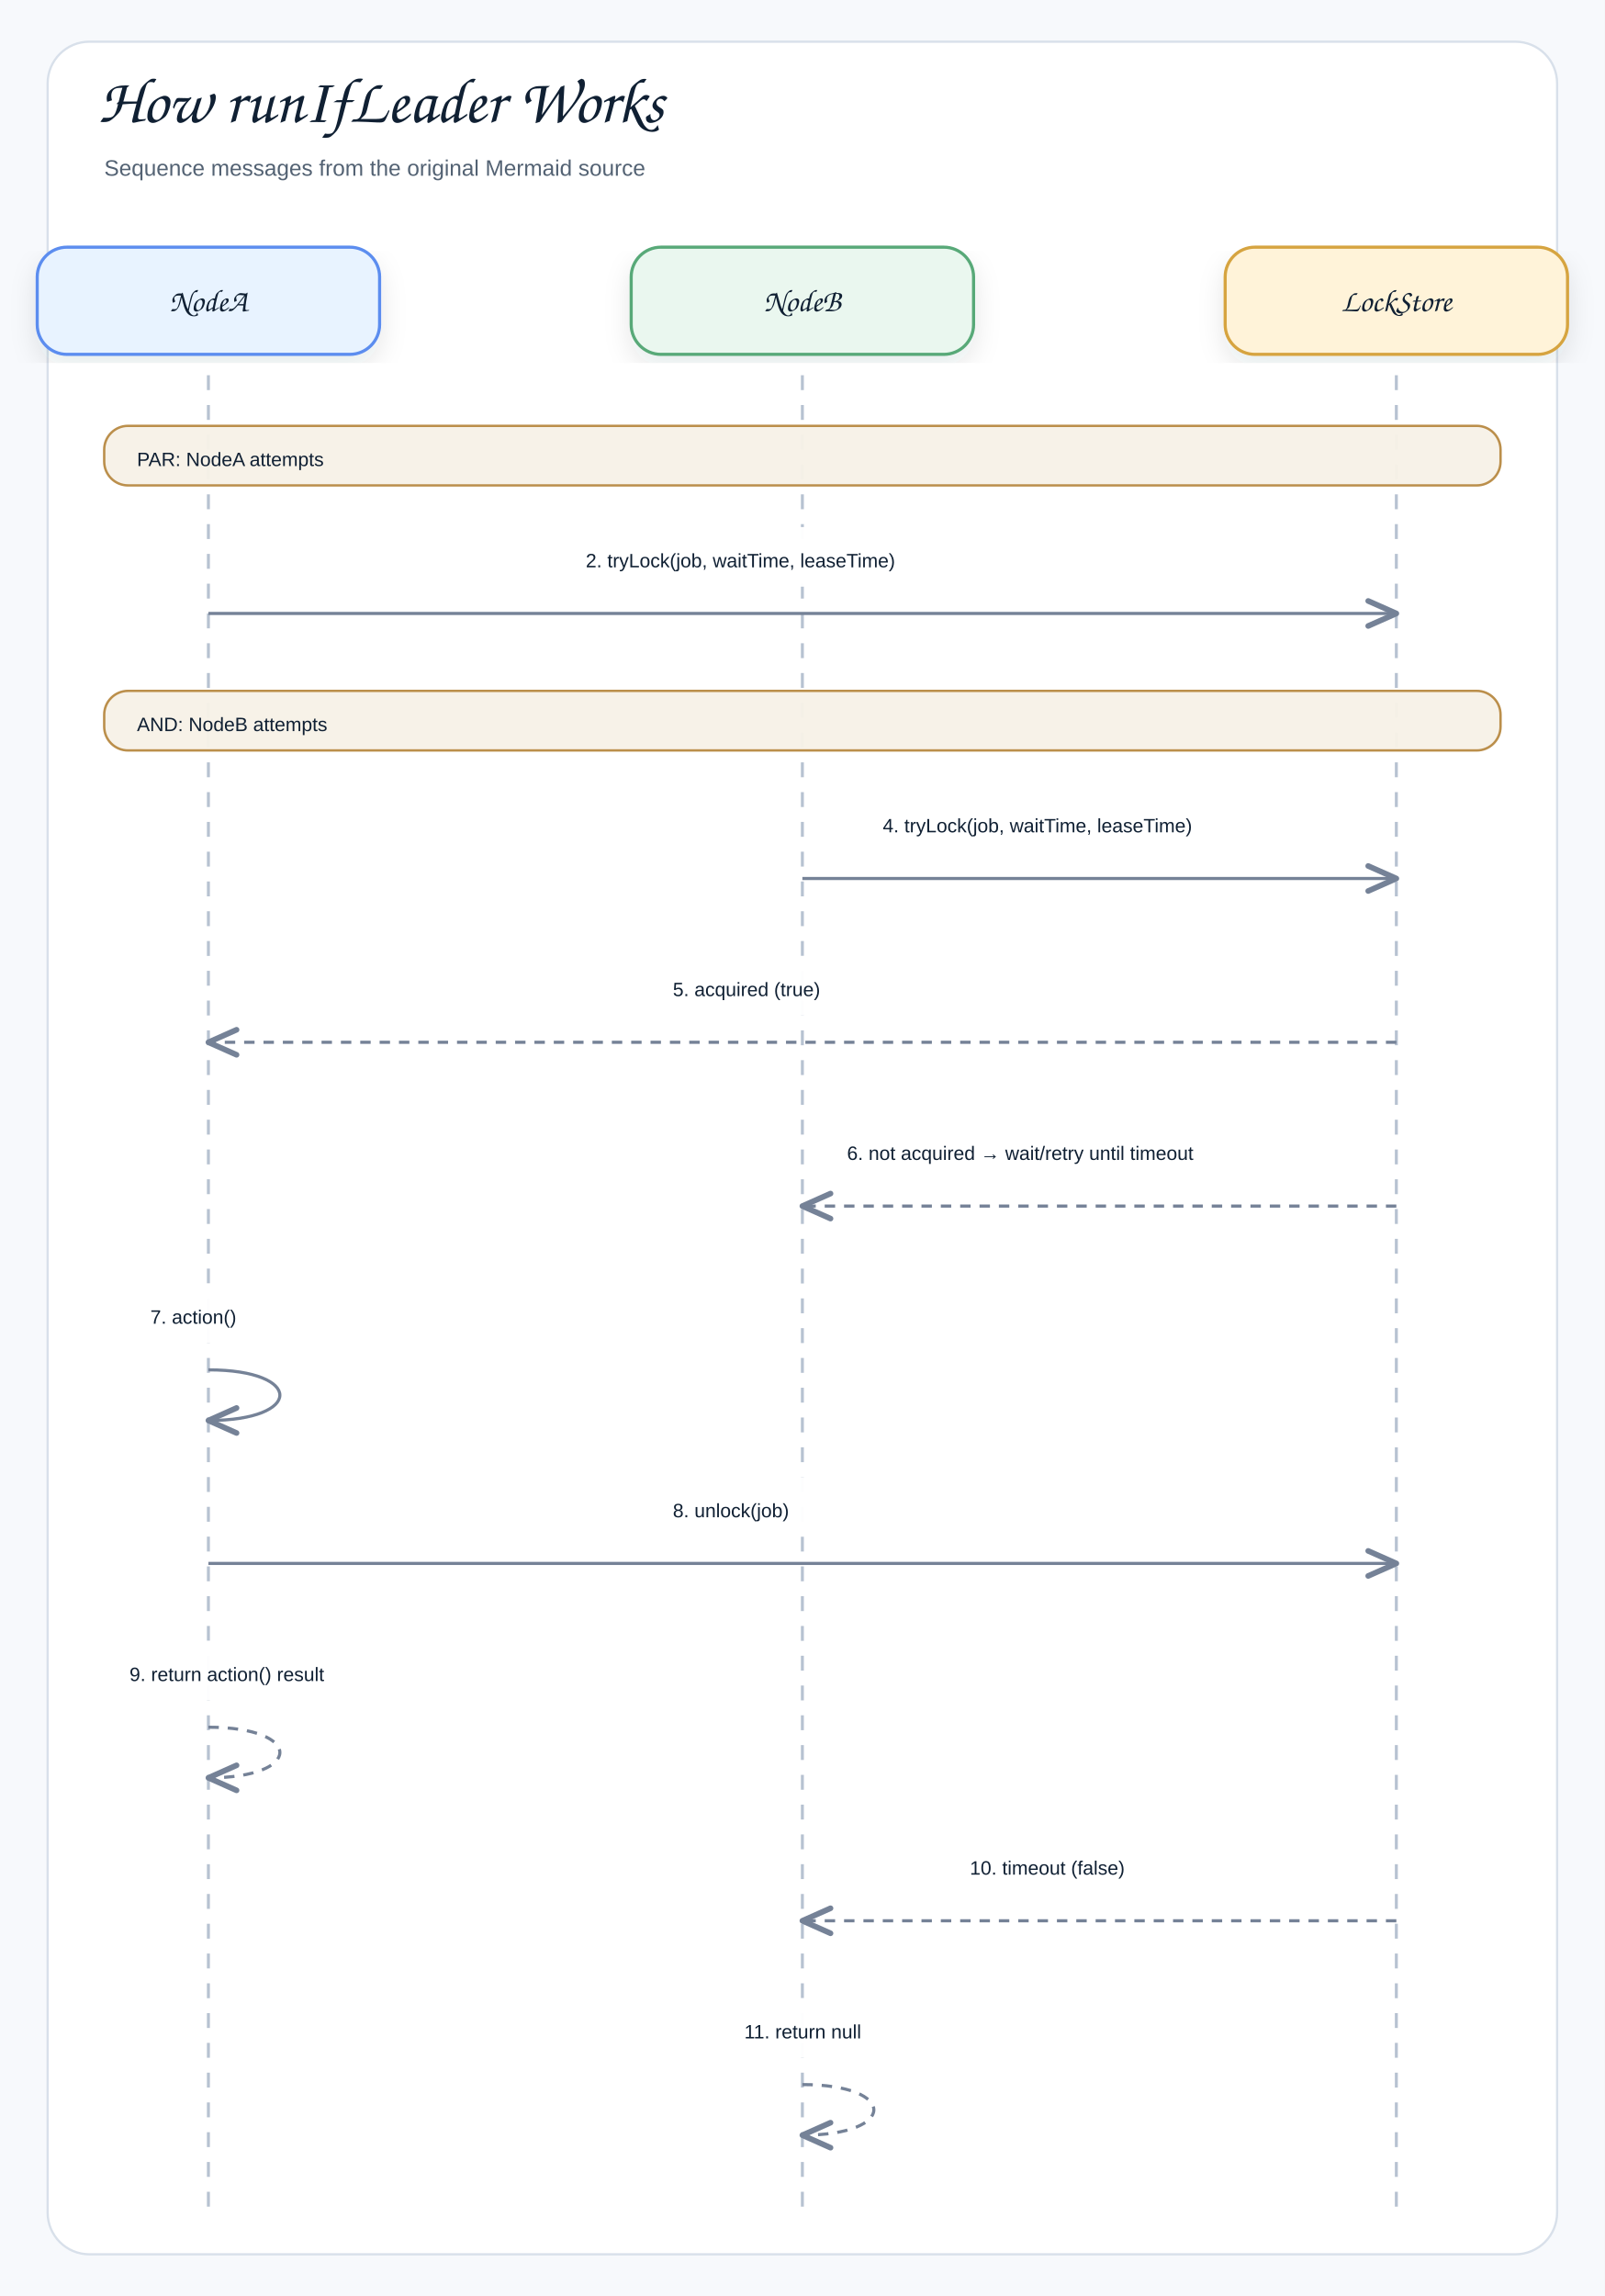
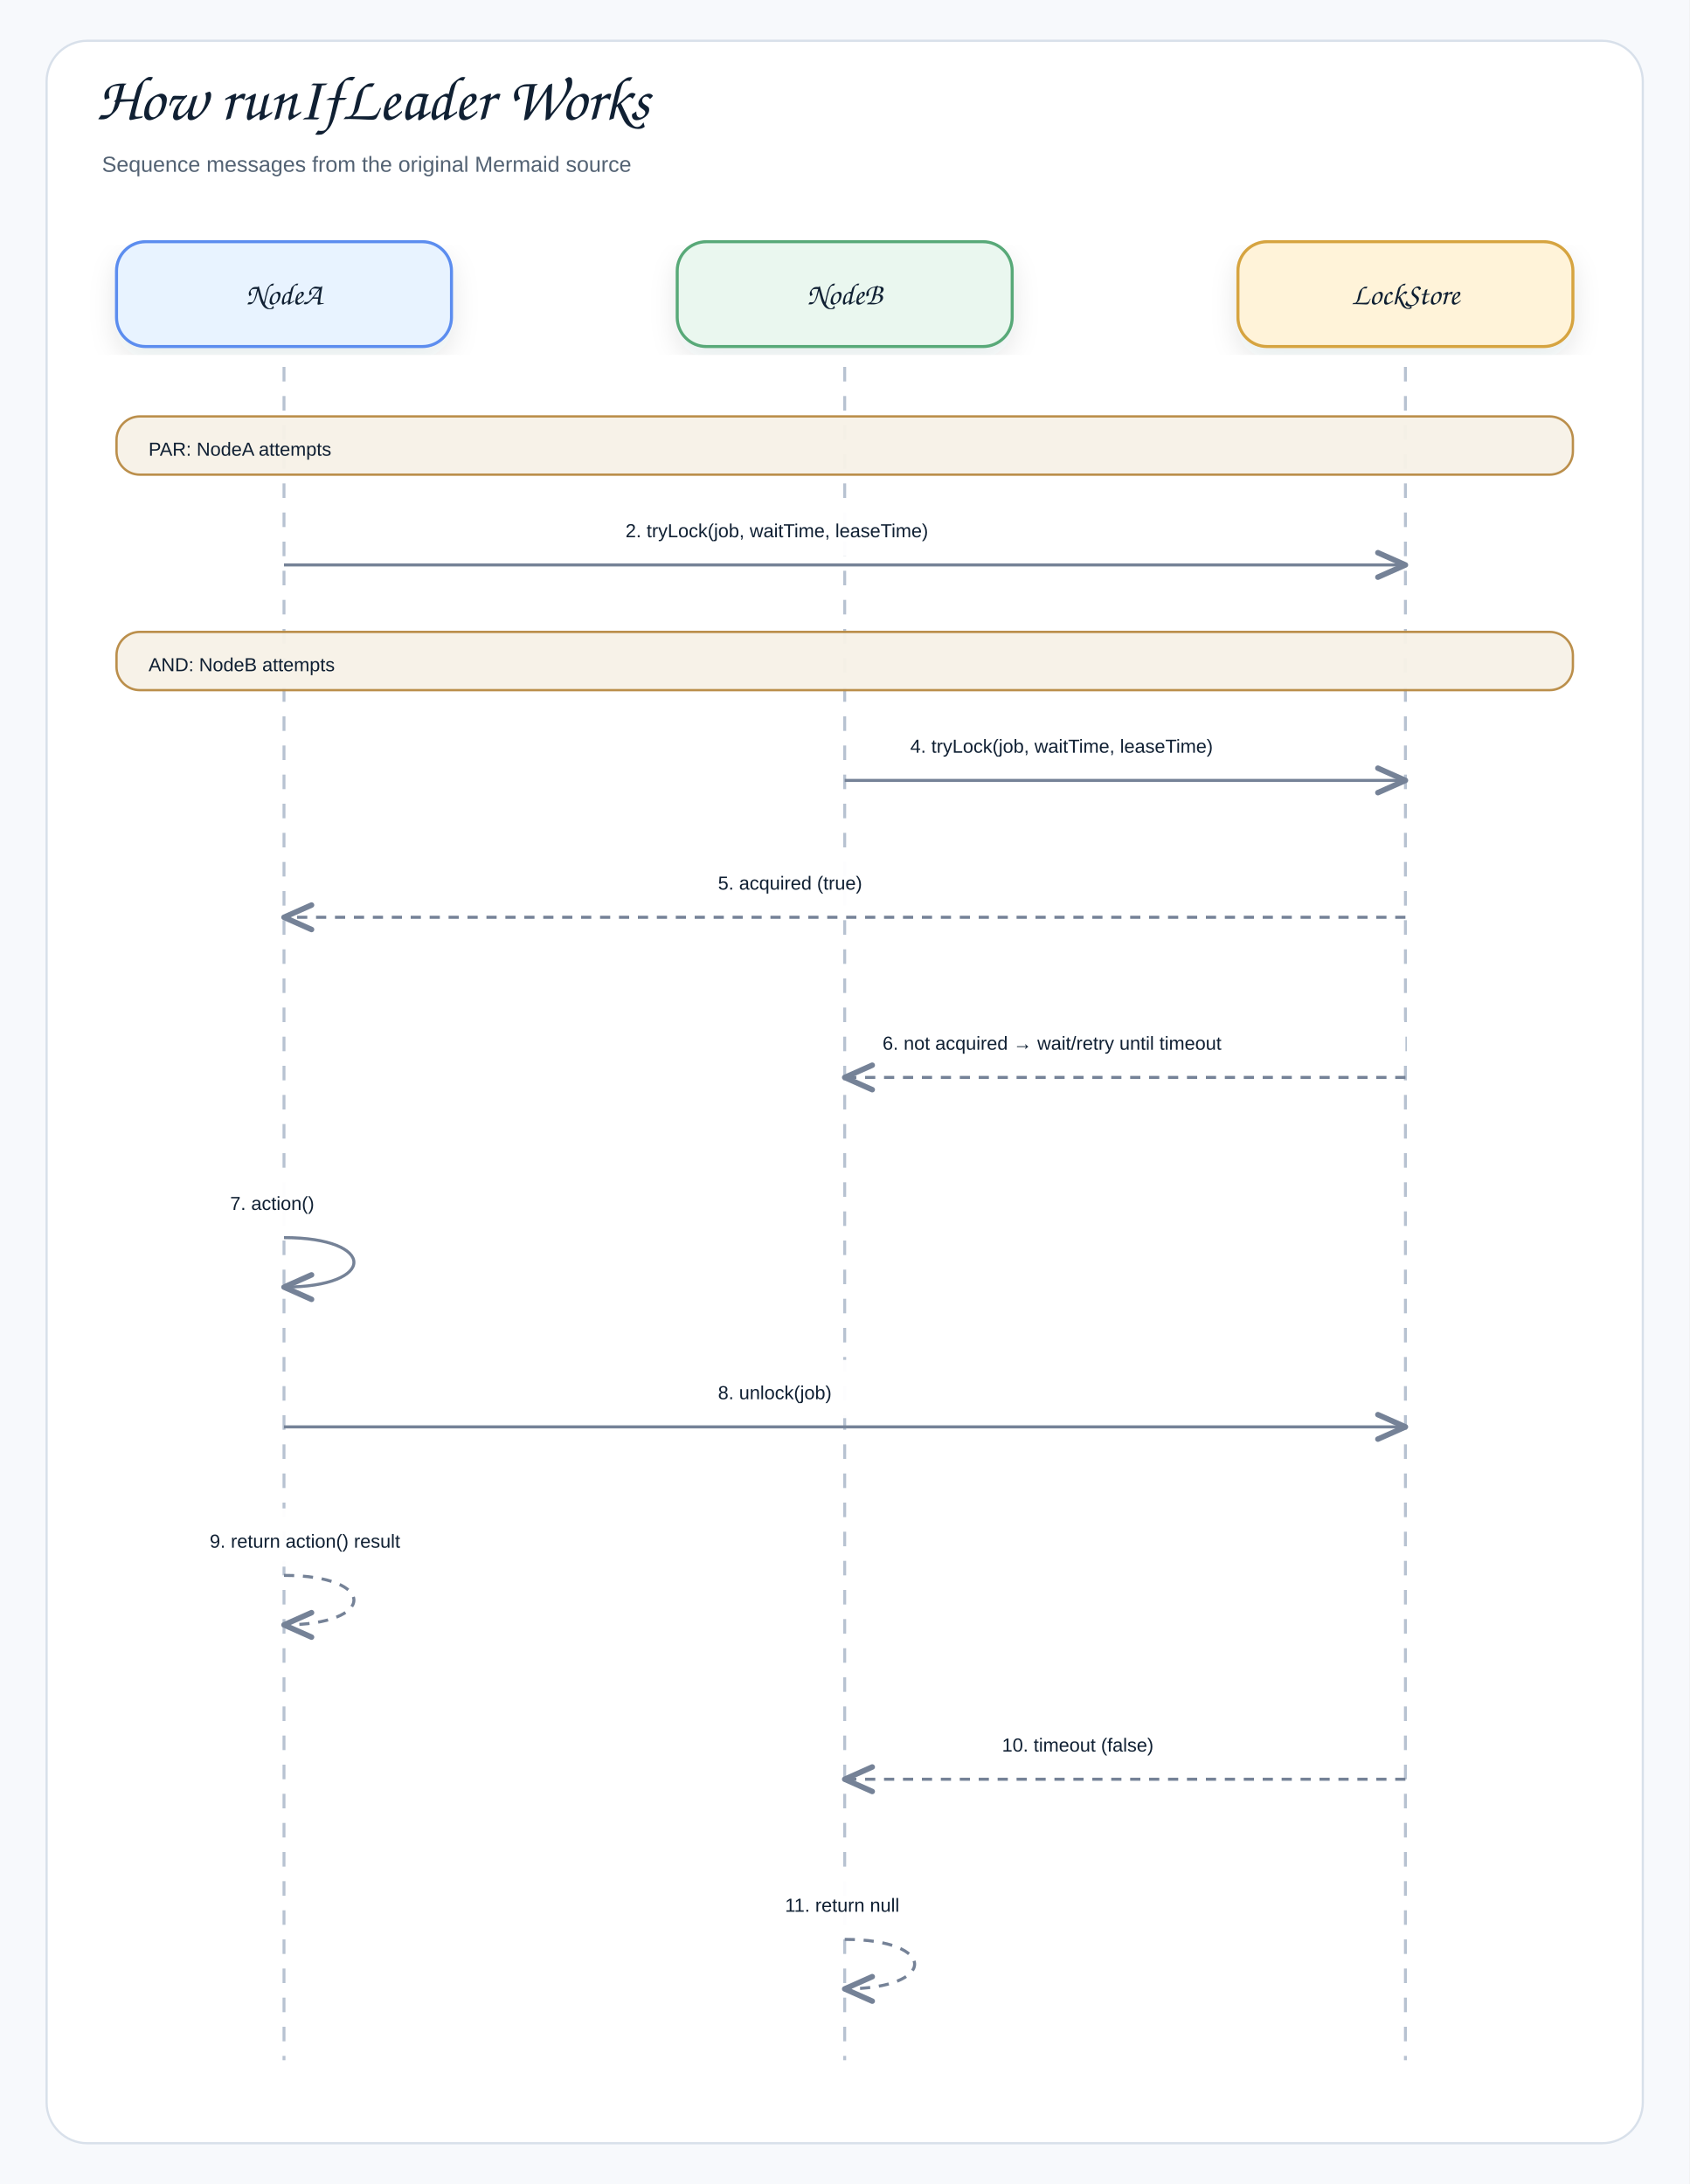
- <svg xmlns="http://www.w3.org/2000/svg" width="1078" height="1542" viewBox="0 0 1078 1542" role="img" aria-label="How runIfLeader Works">
+ <svg xmlns="http://www.w3.org/2000/svg" width="1160" height="1500" viewBox="0 0 1160 1500" role="img" aria-label="How runIfLeader Works">
  <defs>
    <filter id="shadow" x="-8%" y="-8%" width="116%" height="116%">
      <feDropShadow dx="0" dy="8" stdDeviation="9" flood-color="#1f2937" flood-opacity="0.10" />
    </filter>
    <marker id="openArrow" markerWidth="12" markerHeight="10" refX="10" refY="5" orient="auto" markerUnits="strokeWidth">
      <path d="M 1 1 L 10 5 L 1 9" fill="none" stroke="#758297" stroke-width="1.8" stroke-linecap="round" stroke-linejoin="round" />
    </marker>
    <marker id="inherit" markerWidth="14" markerHeight="12" refX="12" refY="6" orient="auto" markerUnits="strokeWidth">
      <path d="M 0 1 L 12 6 L 0 11 Z" fill="#ffffff" stroke="#758297" stroke-width="1.8" />
    </marker>
    <style>
    .canvas{fill:#f7f9fc}.frame{fill:#fff;stroke:#d8e0ea;stroke-width:1.5}
-     .title{font-family:"Architects Daughter","Comic Sans MS","Comic Sans",cursive;font-size:43px;font-weight:400;fill:#102033}
-     .subtitle{font-family:"Comic Sans MS","Comic Sans","Comic Neue",Arial,sans-serif;font-size:15px;font-weight:400;fill:#536273}
-     .label{font-family:"Architects Daughter","Comic Sans MS","Comic Sans",cursive;font-size:25px;font-weight:400;fill:#102033}
-     .smallLabel{font-family:"Architects Daughter","Comic Sans MS","Comic Sans",cursive;font-size:21px;font-weight:400;fill:#102033}
-     .mono{font-family:"Comic Sans MS","Comic Sans","Comic Neue",Arial,sans-serif;font-size:12px;font-weight:400;fill:#102033}
-     .small{font-family:"Comic Sans MS","Comic Sans","Comic Neue",Arial,sans-serif;font-size:12px;font-weight:400;fill:#536273}
-     .strong{font-family:"Comic Sans MS","Comic Sans","Comic Neue",Arial,sans-serif;font-size:13px;font-weight:400;fill:#102033}
+     .title{font-family:"Architects Daughter","Comic Mono","Comic Sans MS","Comic Sans",cursive;font-size:43px;font-weight:400;fill:#102033}
+     .subtitle{font-family:"Comic Mono","Comic Sans MS","Comic Sans","Comic Neue",Arial,sans-serif;font-size:15px;font-weight:400;fill:#536273}
+     .label{font-family:"Architects Daughter","Comic Mono","Comic Sans MS","Comic Sans",cursive;font-size:25px;font-weight:400;fill:#102033}
+     .smallLabel{font-family:"Architects Daughter","Comic Mono","Comic Sans MS","Comic Sans",cursive;font-size:21px;font-weight:400;fill:#102033}
+     .mono{font-family:"Comic Mono","Comic Sans MS","Comic Sans","Comic Neue",Arial,sans-serif;font-size:12px;font-weight:400;fill:#102033}
+     .small{font-family:"Comic Mono","Comic Sans MS","Comic Sans","Comic Neue",Arial,sans-serif;font-size:12px;font-weight:400;fill:#536273}
+     .strong{font-family:"Comic Mono","Comic Sans MS","Comic Sans","Comic Neue",Arial,sans-serif;font-size:13px;font-weight:400;fill:#102033}
    .card{stroke-width:2.1;filter:url(#shadow)}.compartment{stroke-width:1.5;fill:none}
    .line{stroke:#758297;stroke-width:2.1;fill:none;marker-end:url(#openArrow)}
    .plainLine{stroke:#758297;stroke-width:2.1;fill:none}
    .dashed{stroke:#758297;stroke-width:2.1;stroke-dasharray:7 6;fill:none;marker-end:url(#openArrow)}
    .inheritLine{stroke:#758297;stroke-width:2.2;fill:none;marker-end:url(#inherit)}
    .implLine{stroke:#758297;stroke-width:2.2;stroke-dasharray:8 7;fill:none;marker-end:url(#inherit)}
  </style>
  </defs>
-   <rect class="canvas" width="1078" height="1542" />
-   <rect class="frame" x="32" y="28" width="1014" height="1486" rx="28" />
+   <rect class="canvas" width="1160" height="1500" />
+   <rect class="frame" x="32" y="28" width="1096" height="1444" rx="28" />
  <text class="title" x="66" y="82">How runIfLeader Works</text>
  <text class="subtitle" x="70" y="118">Sequence messages from the original Mermaid source</text>
-   <rect class="card" x="25" y="166" width="230" height="72" rx="20" fill="#E8F3FF" stroke="#5B8DEF" />
-   <text class="smallLabel" x="140" y="209" text-anchor="middle">NodeA</text>
-   <line class="lifeline" x1="140" y1="252" x2="140" y2="1482" stroke="#b7c2d1" stroke-width="2" stroke-dasharray="10 10" />
-   <rect class="card" x="424" y="166" width="230" height="72" rx="20" fill="#EAF7EF" stroke="#58A978" />
-   <text class="smallLabel" x="539" y="209" text-anchor="middle">NodeB</text>
-   <line class="lifeline" x1="539" y1="252" x2="539" y2="1482" stroke="#b7c2d1" stroke-width="2" stroke-dasharray="10 10" />
-   <rect class="card" x="823" y="166" width="230" height="72" rx="20" fill="#FFF3D9" stroke="#D6A441" />
-   <text class="smallLabel" x="938" y="209" text-anchor="middle">LockStore</text>
-   <line class="lifeline" x1="938" y1="252" x2="938" y2="1482" stroke="#b7c2d1" stroke-width="2" stroke-dasharray="10 10" />
-   <rect x="70" y="286" width="938" height="40" rx="16" fill="#F7F1E7" stroke="#B88A44" stroke-width="1.6" opacity="0.96" />
-   <text class="strong" x="92" y="313" text-anchor="start">PAR: NodeA attempts</text>
-   <rect x="375.5" y="354" width="327" height="40" rx="12" fill="#ffffff" opacity="0.97" />
-   <text class="strong" x="393.5" y="381" text-anchor="start">2. tryLock(job, waitTime, leaseTime)</text>
-   <path class="line" d="M140 412 L938 412" />
-   <rect x="70" y="464" width="938" height="40" rx="16" fill="#F7F1E7" stroke="#B88A44" stroke-width="1.6" opacity="0.96" />
-   <text class="strong" x="92" y="491" text-anchor="start">AND: NodeB attempts</text>
-   <rect x="575" y="532" width="327" height="40" rx="12" fill="#ffffff" opacity="0.97" />
-   <text class="strong" x="593" y="559" text-anchor="start">4. tryLock(job, waitTime, leaseTime)</text>
-   <path class="line" d="M539 590 L938 590" />
-   <rect x="434" y="642" width="210" height="40" rx="12" fill="#ffffff" opacity="0.97" />
-   <text class="strong" x="452" y="669" text-anchor="start">5. acquired (true)</text>
-   <path class="dashed" d="M938 700 L140 700" />
-   <rect x="551" y="752" width="375" height="40" rx="12" fill="#ffffff" opacity="0.97" />
-   <text class="strong" x="569" y="779" text-anchor="start">6. not acquired → wait/retry until timeout</text>
-   <path class="dashed" d="M938 810 L539 810" />
-   <rect x="83" y="862" width="210" height="40" rx="12" fill="#ffffff" opacity="0.97" />
-   <text class="strong" x="101" y="889" text-anchor="start">7. action()</text>
-   <path class="line" d="M140 920 C204 920 204 954 140 954" />
-   <rect x="434" y="992" width="210" height="40" rx="12" fill="#ffffff" opacity="0.97" />
-   <text class="strong" x="452" y="1019" text-anchor="start">8. unlock(job)</text>
-   <path class="line" d="M140 1050 L938 1050" />
-   <rect x="69" y="1102" width="238" height="40" rx="12" fill="#ffffff" opacity="0.97" />
-   <text class="strong" x="87" y="1129" text-anchor="start">9. return action() result</text>
-   <path class="dashed" d="M140 1160 C204 1160 204 1194 140 1194" />
-   <rect x="633.5" y="1232" width="210" height="40" rx="12" fill="#ffffff" opacity="0.97" />
-   <text class="strong" x="651.5" y="1259" text-anchor="start">10. timeout (false)</text>
-   <path class="dashed" d="M938 1290 L539 1290" />
-   <rect x="482" y="1342" width="210" height="40" rx="12" fill="#ffffff" opacity="0.97" />
-   <text class="strong" x="500" y="1369" text-anchor="start">11. return null</text>
-   <path class="dashed" d="M539 1400 C603 1400 603 1434 539 1434" />
+   <rect class="card" x="80" y="166" width="230" height="72" rx="20" fill="#E8F3FF" stroke="#5B8DEF" />
+   <text class="smallLabel" x="195" y="209" text-anchor="middle">NodeA</text>
+   <line class="lifeline" x1="195" y1="252" x2="195" y2="1415" stroke="#b7c2d1" stroke-width="2" stroke-dasharray="10 10" />
+   <rect class="card" x="465" y="166" width="230" height="72" rx="20" fill="#EAF7EF" stroke="#58A978" />
+   <text class="smallLabel" x="580" y="209" text-anchor="middle">NodeB</text>
+   <line class="lifeline" x1="580" y1="252" x2="580" y2="1415" stroke="#b7c2d1" stroke-width="2" stroke-dasharray="10 10" />
+   <rect class="card" x="850" y="166" width="230" height="72" rx="20" fill="#FFF3D9" stroke="#D6A441" />
+   <text class="smallLabel" x="965" y="209" text-anchor="middle">LockStore</text>
+   <line class="lifeline" x1="965" y1="252" x2="965" y2="1415" stroke="#b7c2d1" stroke-width="2" stroke-dasharray="10 10" />
+   <rect x="80" y="286" width="1000" height="40" rx="16" fill="#F7F1E7" stroke="#B88A44" stroke-width="1.6" opacity="0.96" />
+   <text class="strong" x="102" y="313" text-anchor="start">PAR: NodeA attempts</text>
+   <rect x="411.5" y="342" width="337" height="40" rx="12" fill="#ffffff" opacity="0.97" />
+   <text class="strong" x="429.5" y="369" text-anchor="start">2. tryLock(job, waitTime, leaseTime)</text>
+   <path class="line" d="M195 388 L965 388" />
+   <rect x="80" y="434" width="1000" height="40" rx="16" fill="#F7F1E7" stroke="#B88A44" stroke-width="1.6" opacity="0.96" />
+   <text class="strong" x="102" y="461" text-anchor="start">AND: NodeB attempts</text>
+   <rect x="607" y="490" width="337" height="40" rx="12" fill="#ffffff" opacity="0.97" />
+   <text class="strong" x="625" y="517" text-anchor="start">4. tryLock(job, waitTime, leaseTime)</text>
+   <path class="line" d="M580 536 L965 536" />
+   <rect x="475" y="584" width="210" height="40" rx="12" fill="#ffffff" opacity="0.97" />
+   <text class="strong" x="493" y="611" text-anchor="start">5. acquired (true)</text>
+   <path class="dashed" d="M965 630 L195 630" />
+   <rect x="588" y="694" width="377" height="40" rx="12" fill="#ffffff" opacity="0.97" />
+   <text class="strong" x="606" y="721" text-anchor="start">6. not acquired → wait/retry until timeout</text>
+   <path class="dashed" d="M965 740 L580 740" />
+   <rect x="140" y="804" width="210" height="40" rx="12" fill="#ffffff" opacity="0.97" />
+   <text class="strong" x="158" y="831" text-anchor="start">7. action()</text>
+   <path class="line" d="M195 850 C259 850 259 884 195 884" />
+   <rect x="475" y="934" width="210" height="40" rx="12" fill="#ffffff" opacity="0.97" />
+   <text class="strong" x="493" y="961" text-anchor="start">8. unlock(job)</text>
+   <path class="line" d="M195 980 L965 980" />
+   <rect x="126" y="1036" width="238" height="40" rx="12" fill="#ffffff" opacity="0.97" />
+   <text class="strong" x="144" y="1063" text-anchor="start">9. return action() result</text>
+   <path class="dashed" d="M195 1082 C259 1082 259 1116 195 1116" />
+   <rect x="670" y="1176" width="210" height="40" rx="12" fill="#ffffff" opacity="0.97" />
+   <text class="strong" x="688" y="1203" text-anchor="start">10. timeout (false)</text>
+   <path class="dashed" d="M965 1222 L580 1222" />
+   <rect x="521" y="1286" width="210" height="40" rx="12" fill="#ffffff" opacity="0.97" />
+   <text class="strong" x="539" y="1313" text-anchor="start">11. return null</text>
+   <path class="dashed" d="M580 1332 C644 1332 644 1366 580 1366" />
</svg>
